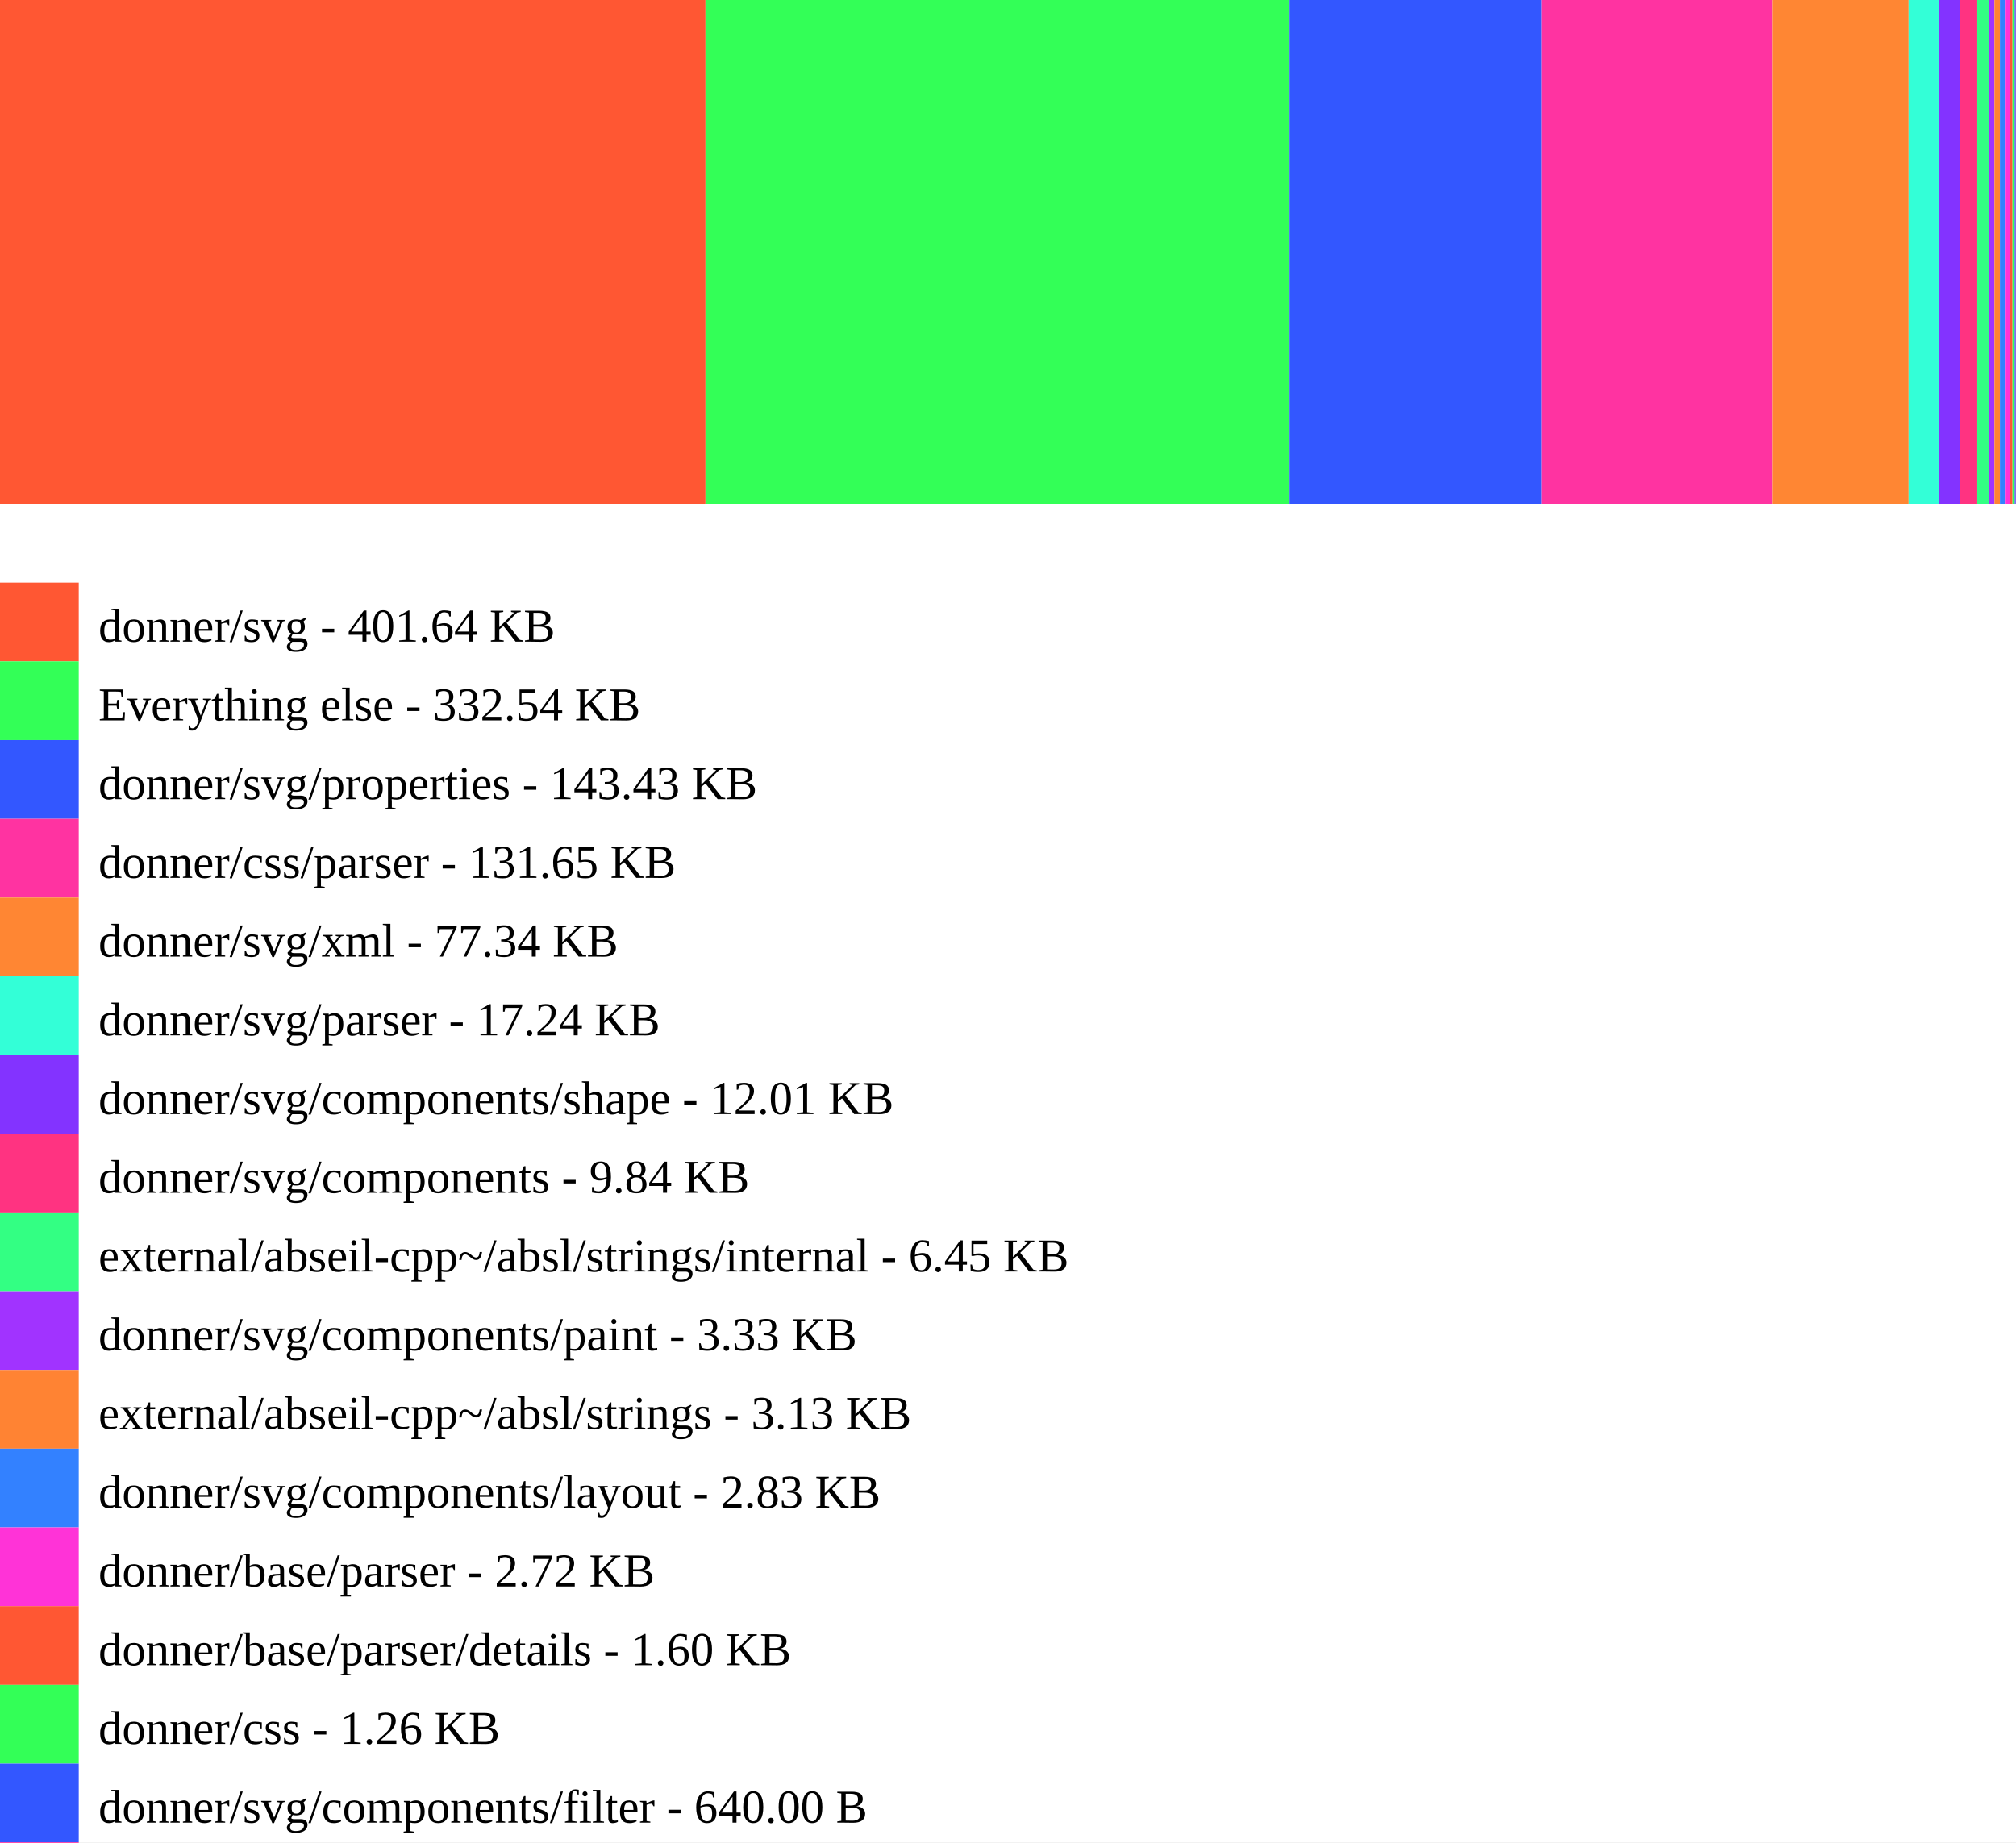
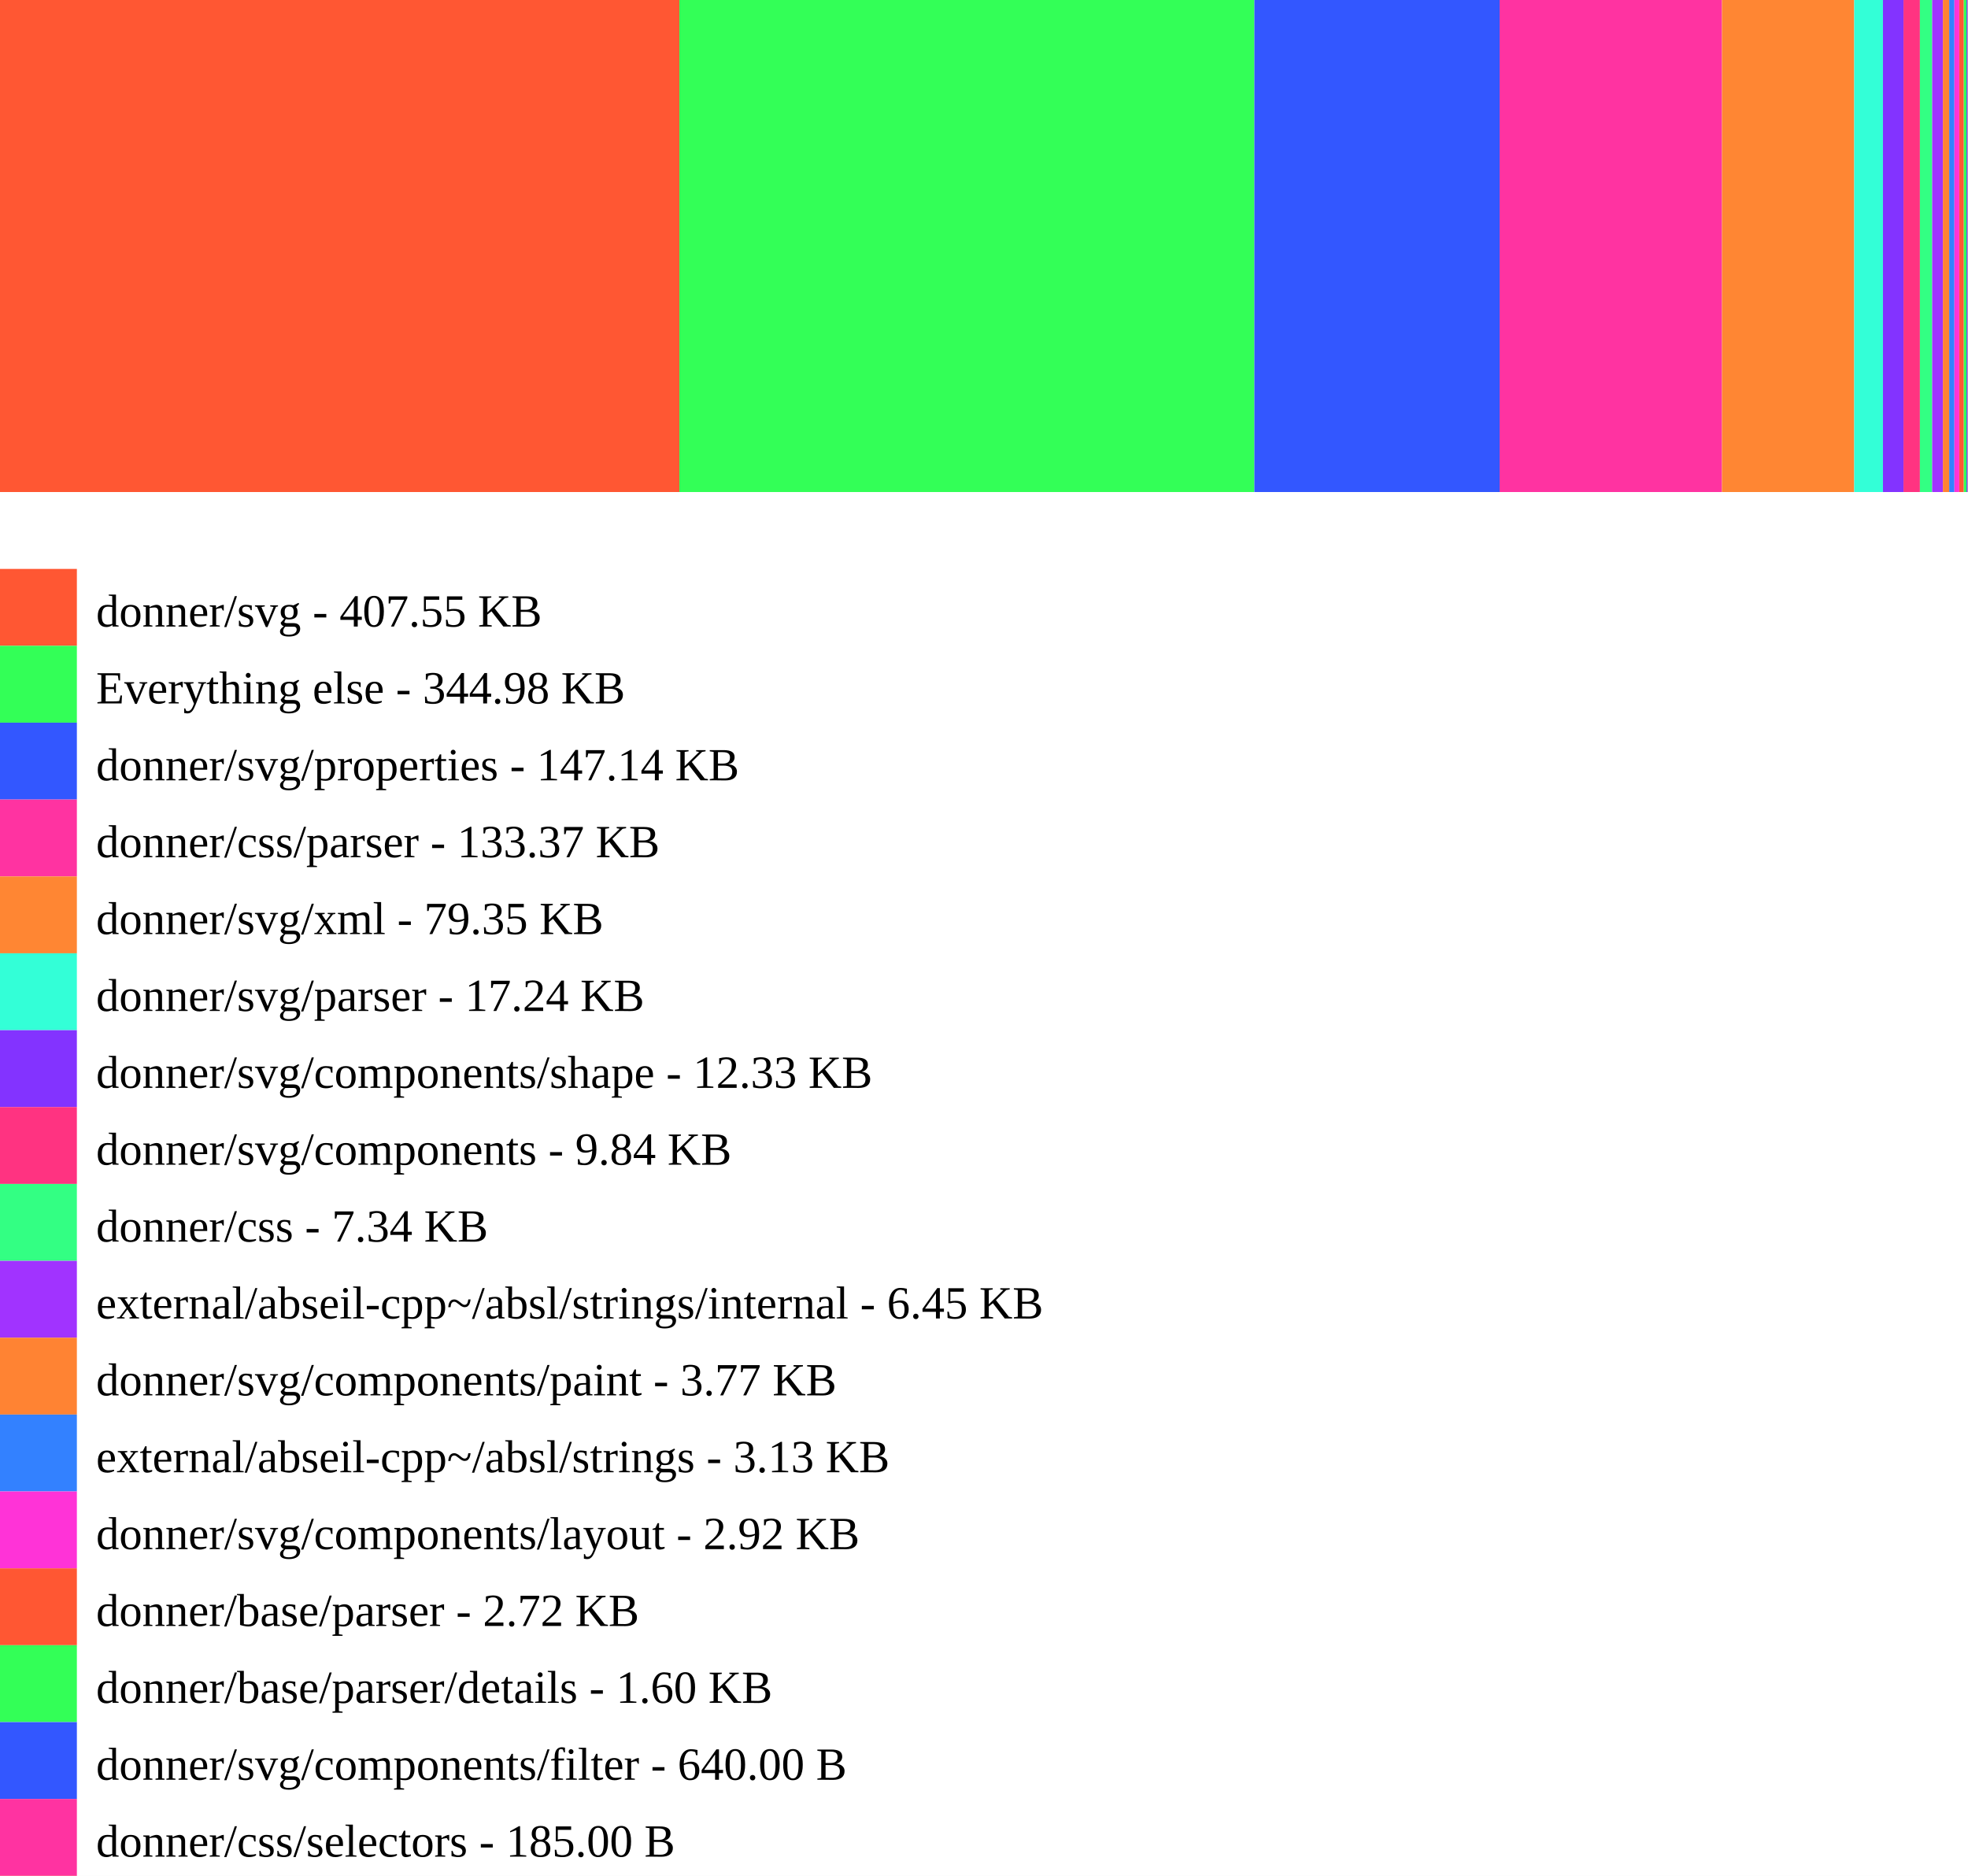
- <svg xmlns="http://www.w3.org/2000/svg" width="512" height="468">
-   <rect x="0" y="0" width="512" height="468" fill="white" />
-   <rect x="0" y="0" width="179.172" height="128" fill="#FF5733" />
-   <rect x="179.172" y="0" width="148.346" height="128" fill="#33FF57" />
-   <rect x="327.518" y="0" width="63.983" height="128" fill="#3357FF" />
-   <rect x="391.501" y="0" width="58.728" height="128" fill="#FF33A1" />
-   <rect x="450.229" y="0" width="34.501" height="128" fill="#FF8633" />
-   <rect x="484.73" y="0" width="7.69" height="128" fill="#33FFD7" />
-   <rect x="492.419" y="0" width="5.357" height="128" fill="#8333FF" />
-   <rect x="497.776" y="0" width="4.389" height="128" fill="#FF3381" />
-   <rect x="502.165" y="0" width="2.878" height="128" fill="#33FF83" />
-   <rect x="505.043" y="0" width="1.485" height="128" fill="#A133FF" />
-   <rect x="506.528" y="0" width="1.397" height="128" fill="#FF8333" />
-   <rect x="507.925" y="0" width="1.26" height="128" fill="#3381FF" />
-   <rect x="509.185" y="0" width="1.214" height="128" fill="#FF33D7" />
-   <rect x="510.399" y="0" width="0.714" height="128" fill="#FF5733" />
-   <rect x="511.113" y="0" width="0.561" height="128" fill="#33FF57" />
-   <rect x="511.674" y="0" width="0.279" height="128" fill="#3357FF" />
-   <rect x="511.953" y="0" width="0.047" height="128" fill="#FF33A1" />
+ <svg xmlns="http://www.w3.org/2000/svg" width="512" height="488">
+   <rect x="0" y="0" width="512" height="488" fill="white" />
+   <rect x="0" y="0" width="176.738" height="128" fill="#FF5733" />
+   <rect x="176.738" y="0" width="149.605" height="128" fill="#33FF57" />
+   <rect x="326.343" y="0" width="63.809" height="128" fill="#3357FF" />
+   <rect x="390.151" y="0" width="57.837" height="128" fill="#FF33A1" />
+   <rect x="447.988" y="0" width="34.411" height="128" fill="#FF8633" />
+   <rect x="482.399" y="0" width="7.475" height="128" fill="#33FFD7" />
+   <rect x="489.874" y="0" width="5.348" height="128" fill="#8333FF" />
+   <rect x="495.222" y="0" width="4.267" height="128" fill="#FF3381" />
+   <rect x="499.489" y="0" width="3.184" height="128" fill="#33FF83" />
+   <rect x="502.673" y="0" width="2.798" height="128" fill="#A133FF" />
+   <rect x="505.471" y="0" width="1.635" height="128" fill="#FF8333" />
+   <rect x="507.107" y="0" width="1.358" height="128" fill="#3381FF" />
+   <rect x="508.465" y="0" width="1.266" height="128" fill="#FF33D7" />
+   <rect x="509.73" y="0" width="1.18" height="128" fill="#FF5733" />
+   <rect x="510.911" y="0" width="0.694" height="128" fill="#33FF57" />
+   <rect x="511.604" y="0" width="0.271" height="128" fill="#3357FF" />
+   <rect x="511.875" y="0" width="0.078" height="128" fill="#FF33A1" />
+   <rect x="511.954" y="0" width="0.046" height="128" fill="#FF8633" />
  <rect x="0" y="148" width="20" height="20" fill="#FF5733" />
-   <text x="25" y="163" fill="black" font-size="12">donner/svg - 401.64 KB</text>
+   <text x="25" y="163" fill="black" font-size="12">donner/svg - 407.55 KB</text>
  <rect x="0" y="168" width="20" height="20" fill="#33FF57" />
-   <text x="25" y="183" fill="black" font-size="12">Everything else - 332.54 KB</text>
+   <text x="25" y="183" fill="black" font-size="12">Everything else - 344.98 KB</text>
  <rect x="0" y="188" width="20" height="20" fill="#3357FF" />
-   <text x="25" y="203" fill="black" font-size="12">donner/svg/properties - 143.43 KB</text>
+   <text x="25" y="203" fill="black" font-size="12">donner/svg/properties - 147.14 KB</text>
  <rect x="0" y="208" width="20" height="20" fill="#FF33A1" />
-   <text x="25" y="223" fill="black" font-size="12">donner/css/parser - 131.65 KB</text>
+   <text x="25" y="223" fill="black" font-size="12">donner/css/parser - 133.37 KB</text>
  <rect x="0" y="228" width="20" height="20" fill="#FF8633" />
-   <text x="25" y="243" fill="black" font-size="12">donner/svg/xml - 77.34 KB</text>
+   <text x="25" y="243" fill="black" font-size="12">donner/svg/xml - 79.35 KB</text>
  <rect x="0" y="248" width="20" height="20" fill="#33FFD7" />
  <text x="25" y="263" fill="black" font-size="12">donner/svg/parser - 17.24 KB</text>
  <rect x="0" y="268" width="20" height="20" fill="#8333FF" />
-   <text x="25" y="283" fill="black" font-size="12">donner/svg/components/shape - 12.01 KB</text>
+   <text x="25" y="283" fill="black" font-size="12">donner/svg/components/shape - 12.33 KB</text>
  <rect x="0" y="288" width="20" height="20" fill="#FF3381" />
  <text x="25" y="303" fill="black" font-size="12">donner/svg/components - 9.84 KB</text>
  <rect x="0" y="308" width="20" height="20" fill="#33FF83" />
-   <text x="25" y="323" fill="black" font-size="12">external/abseil-cpp~/absl/strings/internal - 6.45 KB</text>
+   <text x="25" y="323" fill="black" font-size="12">donner/css - 7.34 KB</text>
  <rect x="0" y="328" width="20" height="20" fill="#A133FF" />
-   <text x="25" y="343" fill="black" font-size="12">donner/svg/components/paint - 3.33 KB</text>
+   <text x="25" y="343" fill="black" font-size="12">external/abseil-cpp~/absl/strings/internal - 6.45 KB</text>
  <rect x="0" y="348" width="20" height="20" fill="#FF8333" />
-   <text x="25" y="363" fill="black" font-size="12">external/abseil-cpp~/absl/strings - 3.13 KB</text>
+   <text x="25" y="363" fill="black" font-size="12">donner/svg/components/paint - 3.77 KB</text>
  <rect x="0" y="368" width="20" height="20" fill="#3381FF" />
-   <text x="25" y="383" fill="black" font-size="12">donner/svg/components/layout - 2.83 KB</text>
+   <text x="25" y="383" fill="black" font-size="12">external/abseil-cpp~/absl/strings - 3.13 KB</text>
  <rect x="0" y="388" width="20" height="20" fill="#FF33D7" />
-   <text x="25" y="403" fill="black" font-size="12">donner/base/parser - 2.72 KB</text>
+   <text x="25" y="403" fill="black" font-size="12">donner/svg/components/layout - 2.92 KB</text>
  <rect x="0" y="408" width="20" height="20" fill="#FF5733" />
-   <text x="25" y="423" fill="black" font-size="12">donner/base/parser/details - 1.60 KB</text>
+   <text x="25" y="423" fill="black" font-size="12">donner/base/parser - 2.72 KB</text>
  <rect x="0" y="428" width="20" height="20" fill="#33FF57" />
-   <text x="25" y="443" fill="black" font-size="12">donner/css - 1.26 KB</text>
+   <text x="25" y="443" fill="black" font-size="12">donner/base/parser/details - 1.60 KB</text>
  <rect x="0" y="448" width="20" height="20" fill="#3357FF" />
  <text x="25" y="463" fill="black" font-size="12">donner/svg/components/filter - 640.00 B</text>
  <rect x="0" y="468" width="20" height="20" fill="#FF33A1" />
-   <text x="25" y="483" fill="black" font-size="12">donner/svg/registry - 109.00 B</text>
+   <text x="25" y="483" fill="black" font-size="12">donner/css/selectors - 185.00 B</text>
+   <rect x="0" y="488" width="20" height="20" fill="#FF8633" />
+   <text x="25" y="503" fill="black" font-size="12">donner/svg/registry - 109.00 B</text>
</svg>
